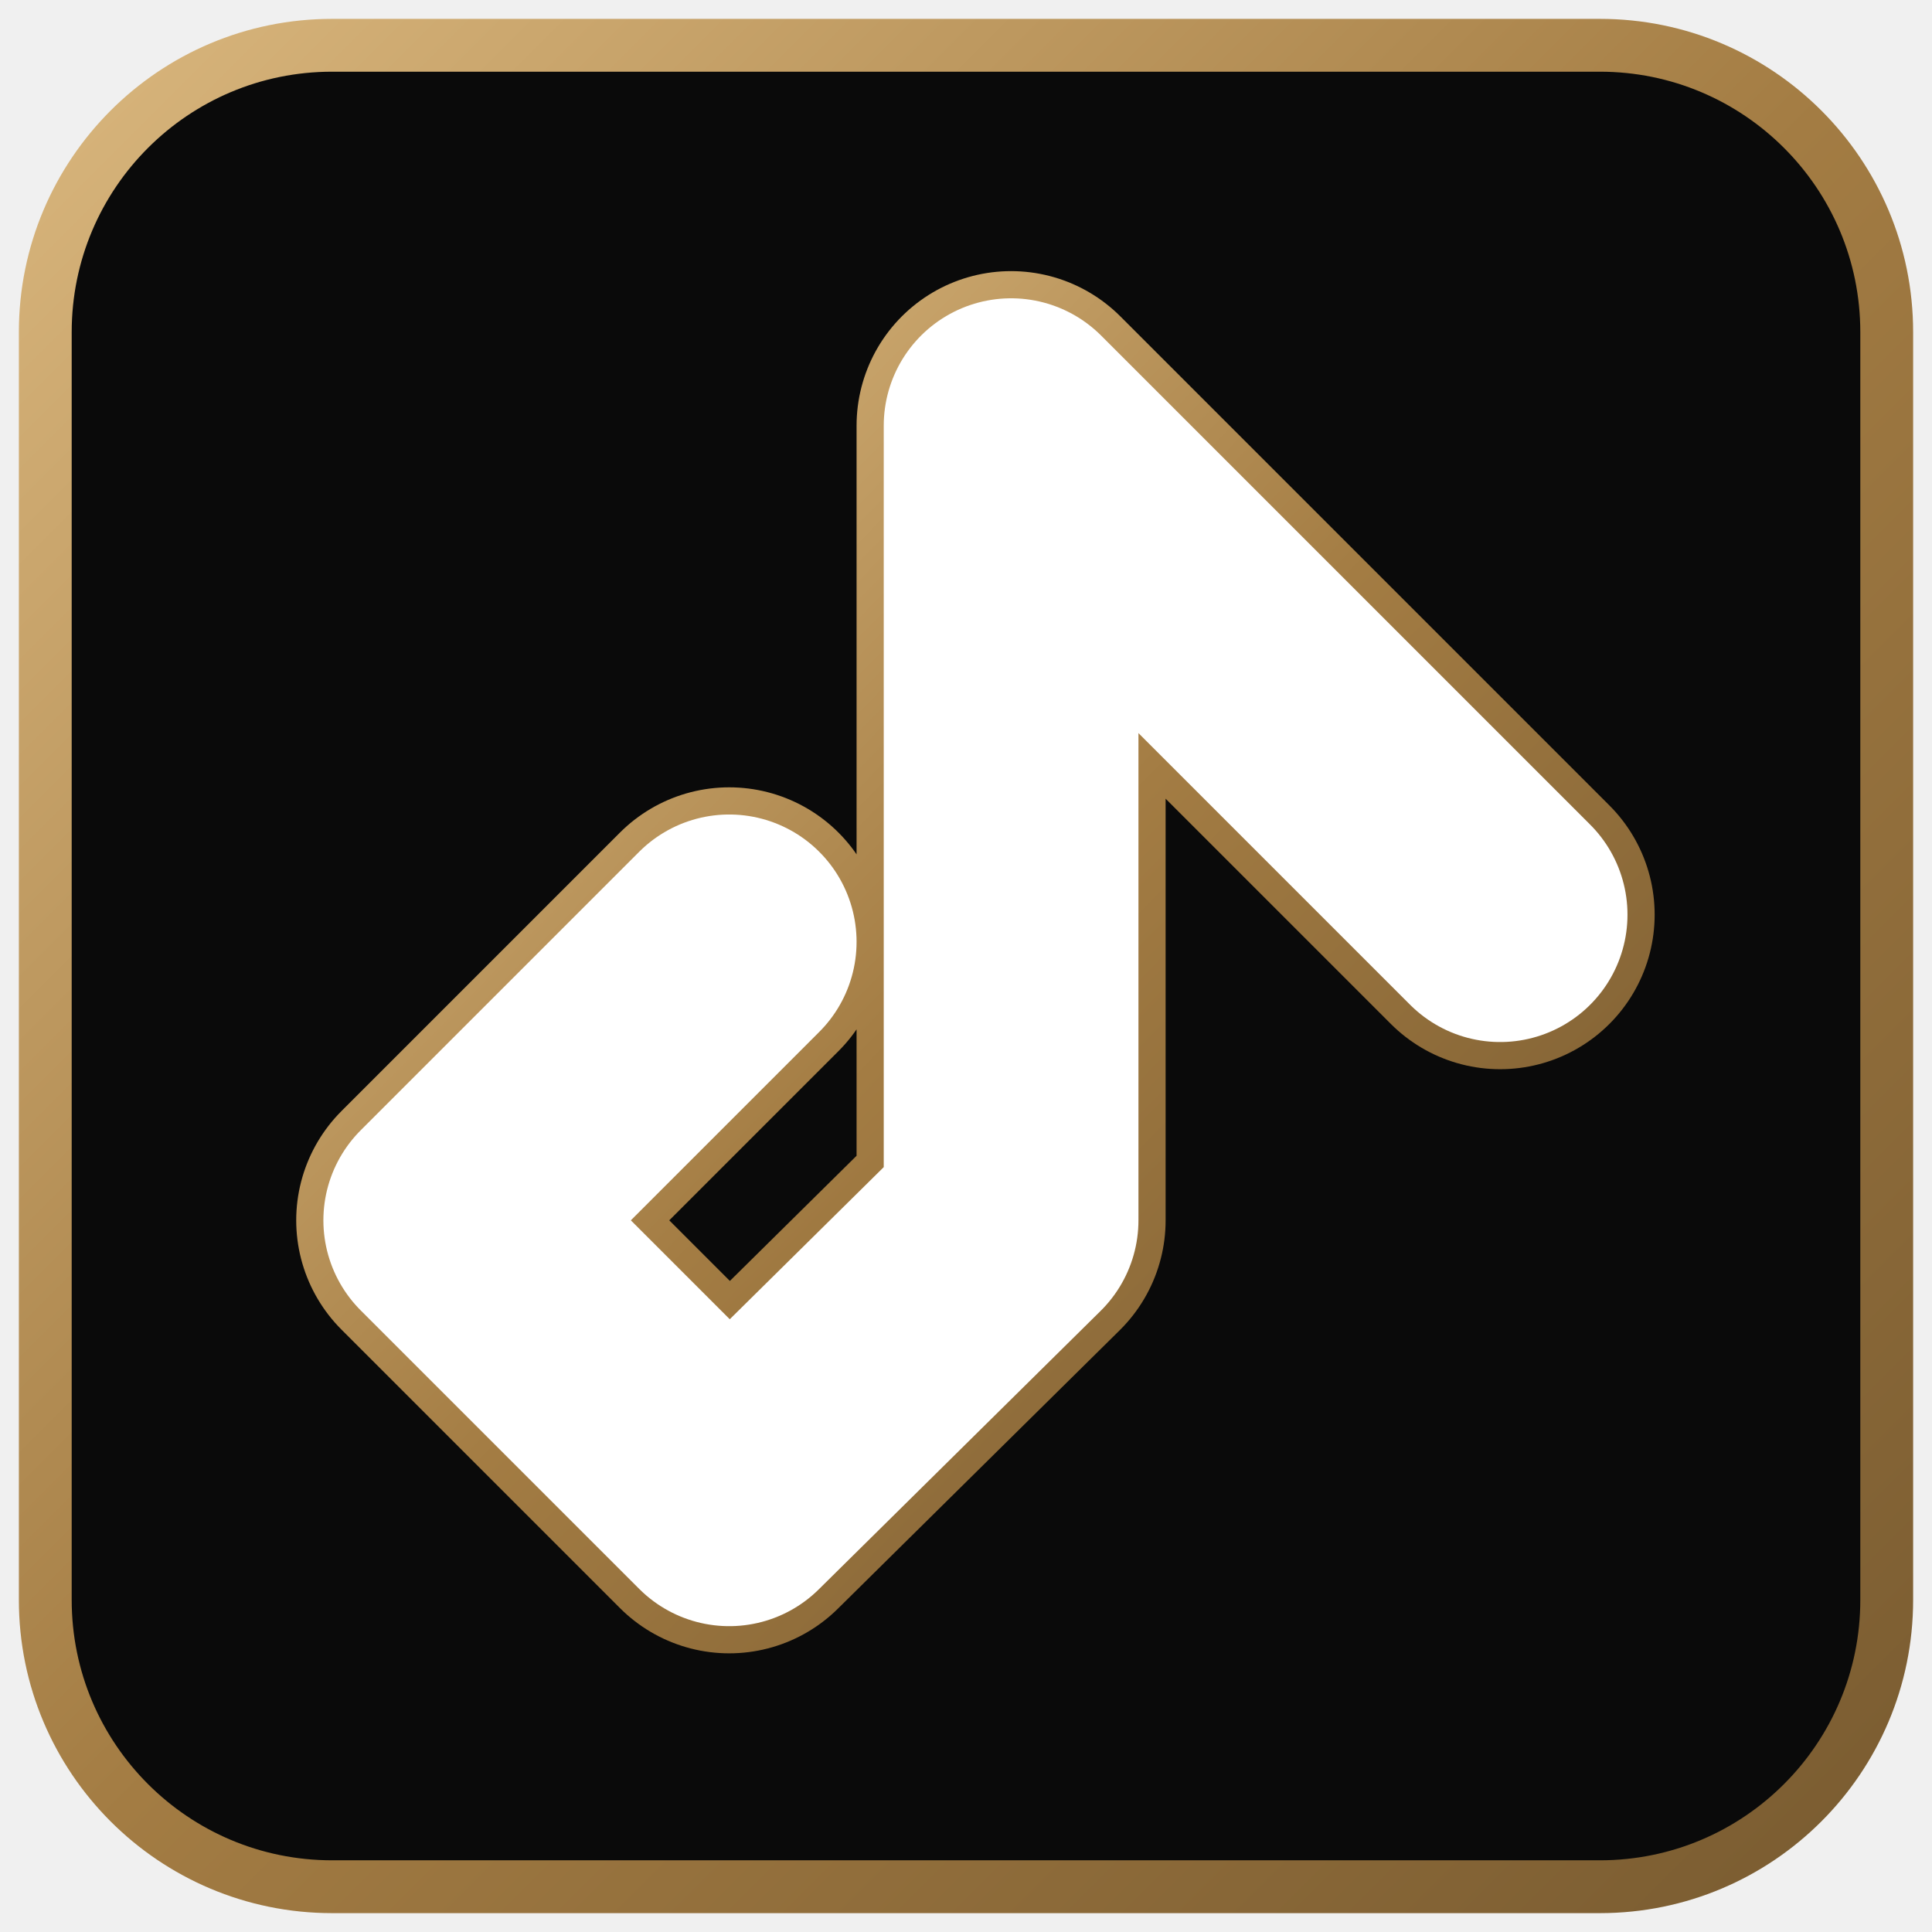
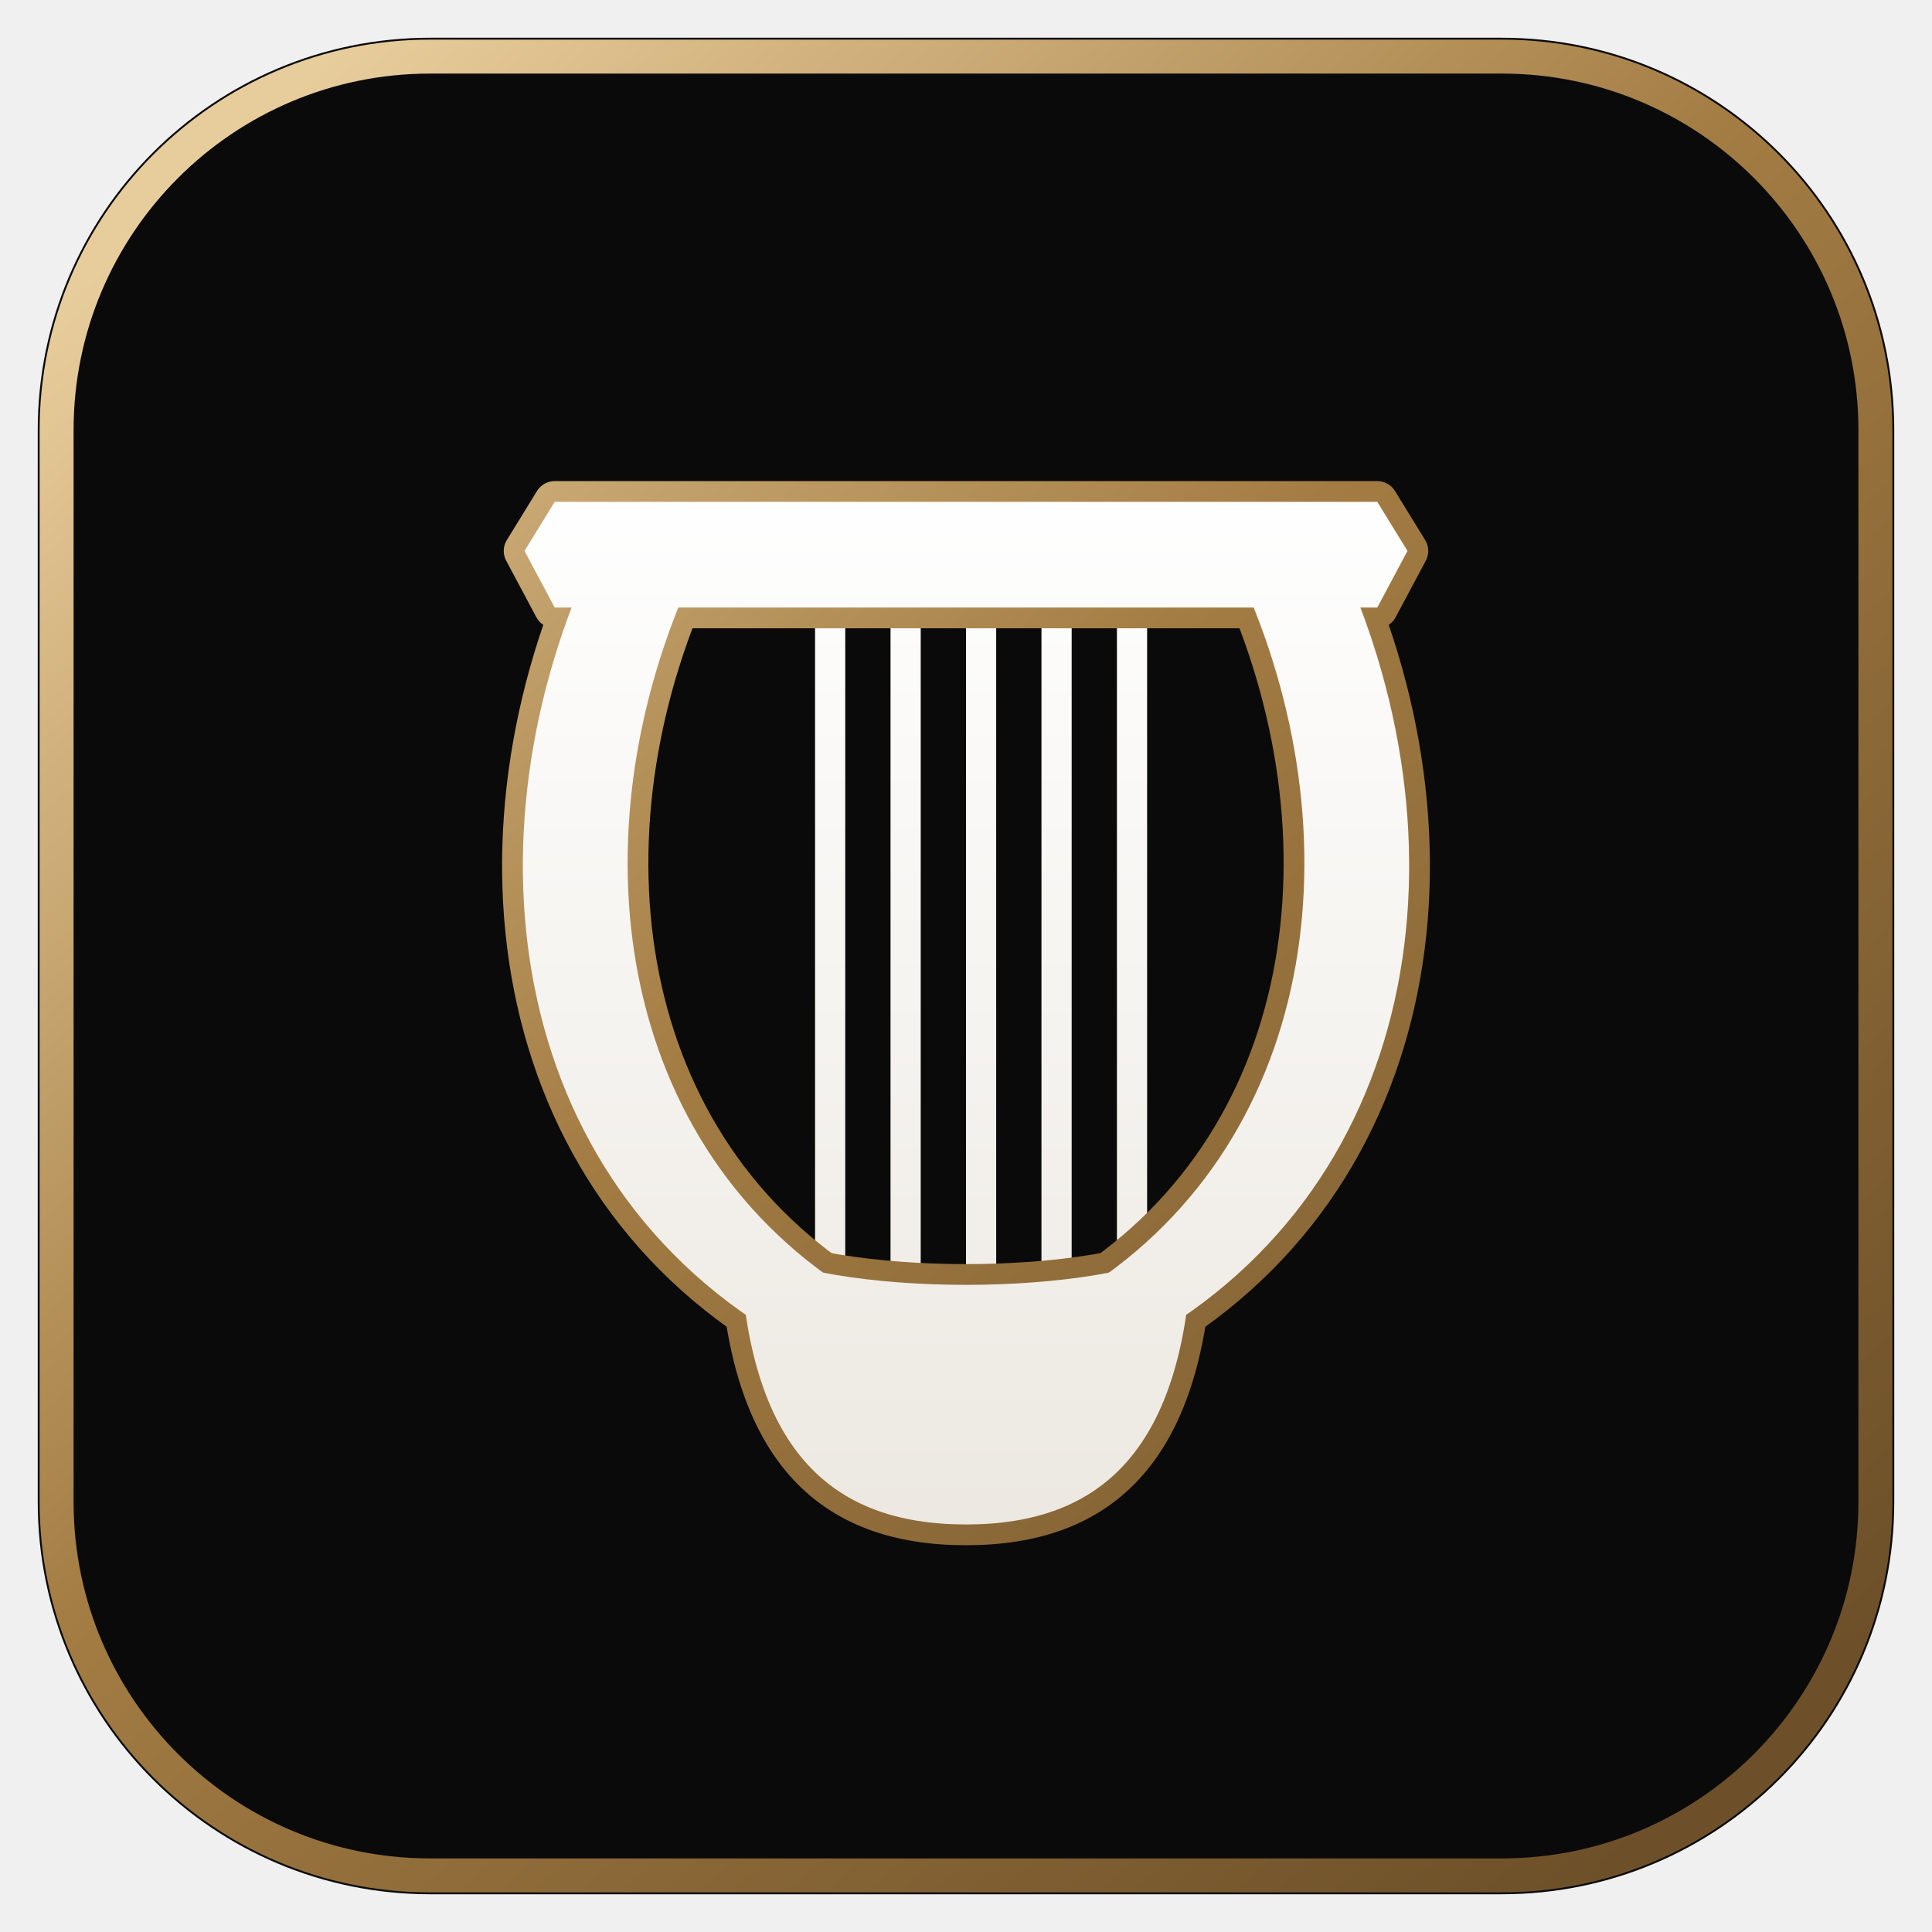
<svg xmlns="http://www.w3.org/2000/svg" viewBox="0 0 512 512" width="512" height="512" role="img" aria-label="Lyrenne">
  <defs>
-     <linearGradient id="edge" x1="0" y1="0" x2="1" y2="1">
-       <stop offset="0%" stop-color="#d8b57c" />
-       <stop offset="50%" stop-color="#A37C43" />
-       <stop offset="100%" stop-color="#7a5c31" />
+     <linearGradient id="edge" gradientUnits="userSpaceOnUse" x1="60" y1="40" x2="452" y2="472">
+       <stop offset="0%" stop-color="#e8cd9c" />
+       <stop offset="45%" stop-color="#A37C43" />
+       <stop offset="100%" stop-color="#6d5029" />
    </linearGradient>
+     <linearGradient id="ivory" gradientUnits="userSpaceOnUse" x1="0" y1="128" x2="0" y2="408">
+       <stop offset="0%" stop-color="#ffffff" />
+       <stop offset="100%" stop-color="#ece8e1" />
+     </linearGradient>
+     <g id="body">
+       <path d="M203 352 C 130 306 122 210 164 134 L 187 145 C 152 214 160 298 222 340 Z" />
+       <path d="M309 352 C 382 306 390 210 348 134 L 325 145 C 360 214 352 298 290 340 Z" />
+       <path d="M147 133 L365 133 L373 146 L365 161 L147 161 L139 146 Z" />
+       <path d="M196 330 C 220 344 292 344 316 330 C 314 384 292 404 256 404 C 220 404 198 384 196 330 Z" />
+     </g>
  </defs>
-   <rect x="12" y="12" width="488" height="488" rx="76" fill="#0a0a0a" />
-   <rect x="12" y="12" width="488" height="488" rx="76" fill="none" stroke="url(#edge)" stroke-width="14" />
-   <g transform="translate(19.55 21) scale(0.9)" fill="none" stroke-linecap="round" stroke-linejoin="round">
-     <path d="M420 246 L276 102 L276 336 L193 418 L111 336 L193 254" stroke="url(#edge)" stroke-width="91" />
-     <path d="M420 246 L276 102 L276 336 L193 418 L111 336 L193 254" stroke="#ffffff" stroke-width="75" />
+   <rect x="10" y="10" width="492" height="492" rx="104" fill="#0a0a0a" />
+   <rect x="15" y="15" width="482" height="482" rx="99" fill="none" stroke="url(#edge)" stroke-width="9" />
+   <g stroke="none">
+     <g fill="url(#ivory)">
+       <rect x="216" y="146" width="8" height="206" />
+       <rect x="236" y="146" width="8" height="206" />
+       <rect x="256" y="146" width="8" height="206" />
+       <rect x="276" y="146" width="8" height="206" />
+       <rect x="296" y="146" width="8" height="206" />
+     </g>
+     <use href="#body" fill="url(#edge)" stroke="url(#edge)" stroke-width="11" stroke-linejoin="round" />
+     <use href="#body" fill="url(#ivory)" />
  </g>
</svg>
